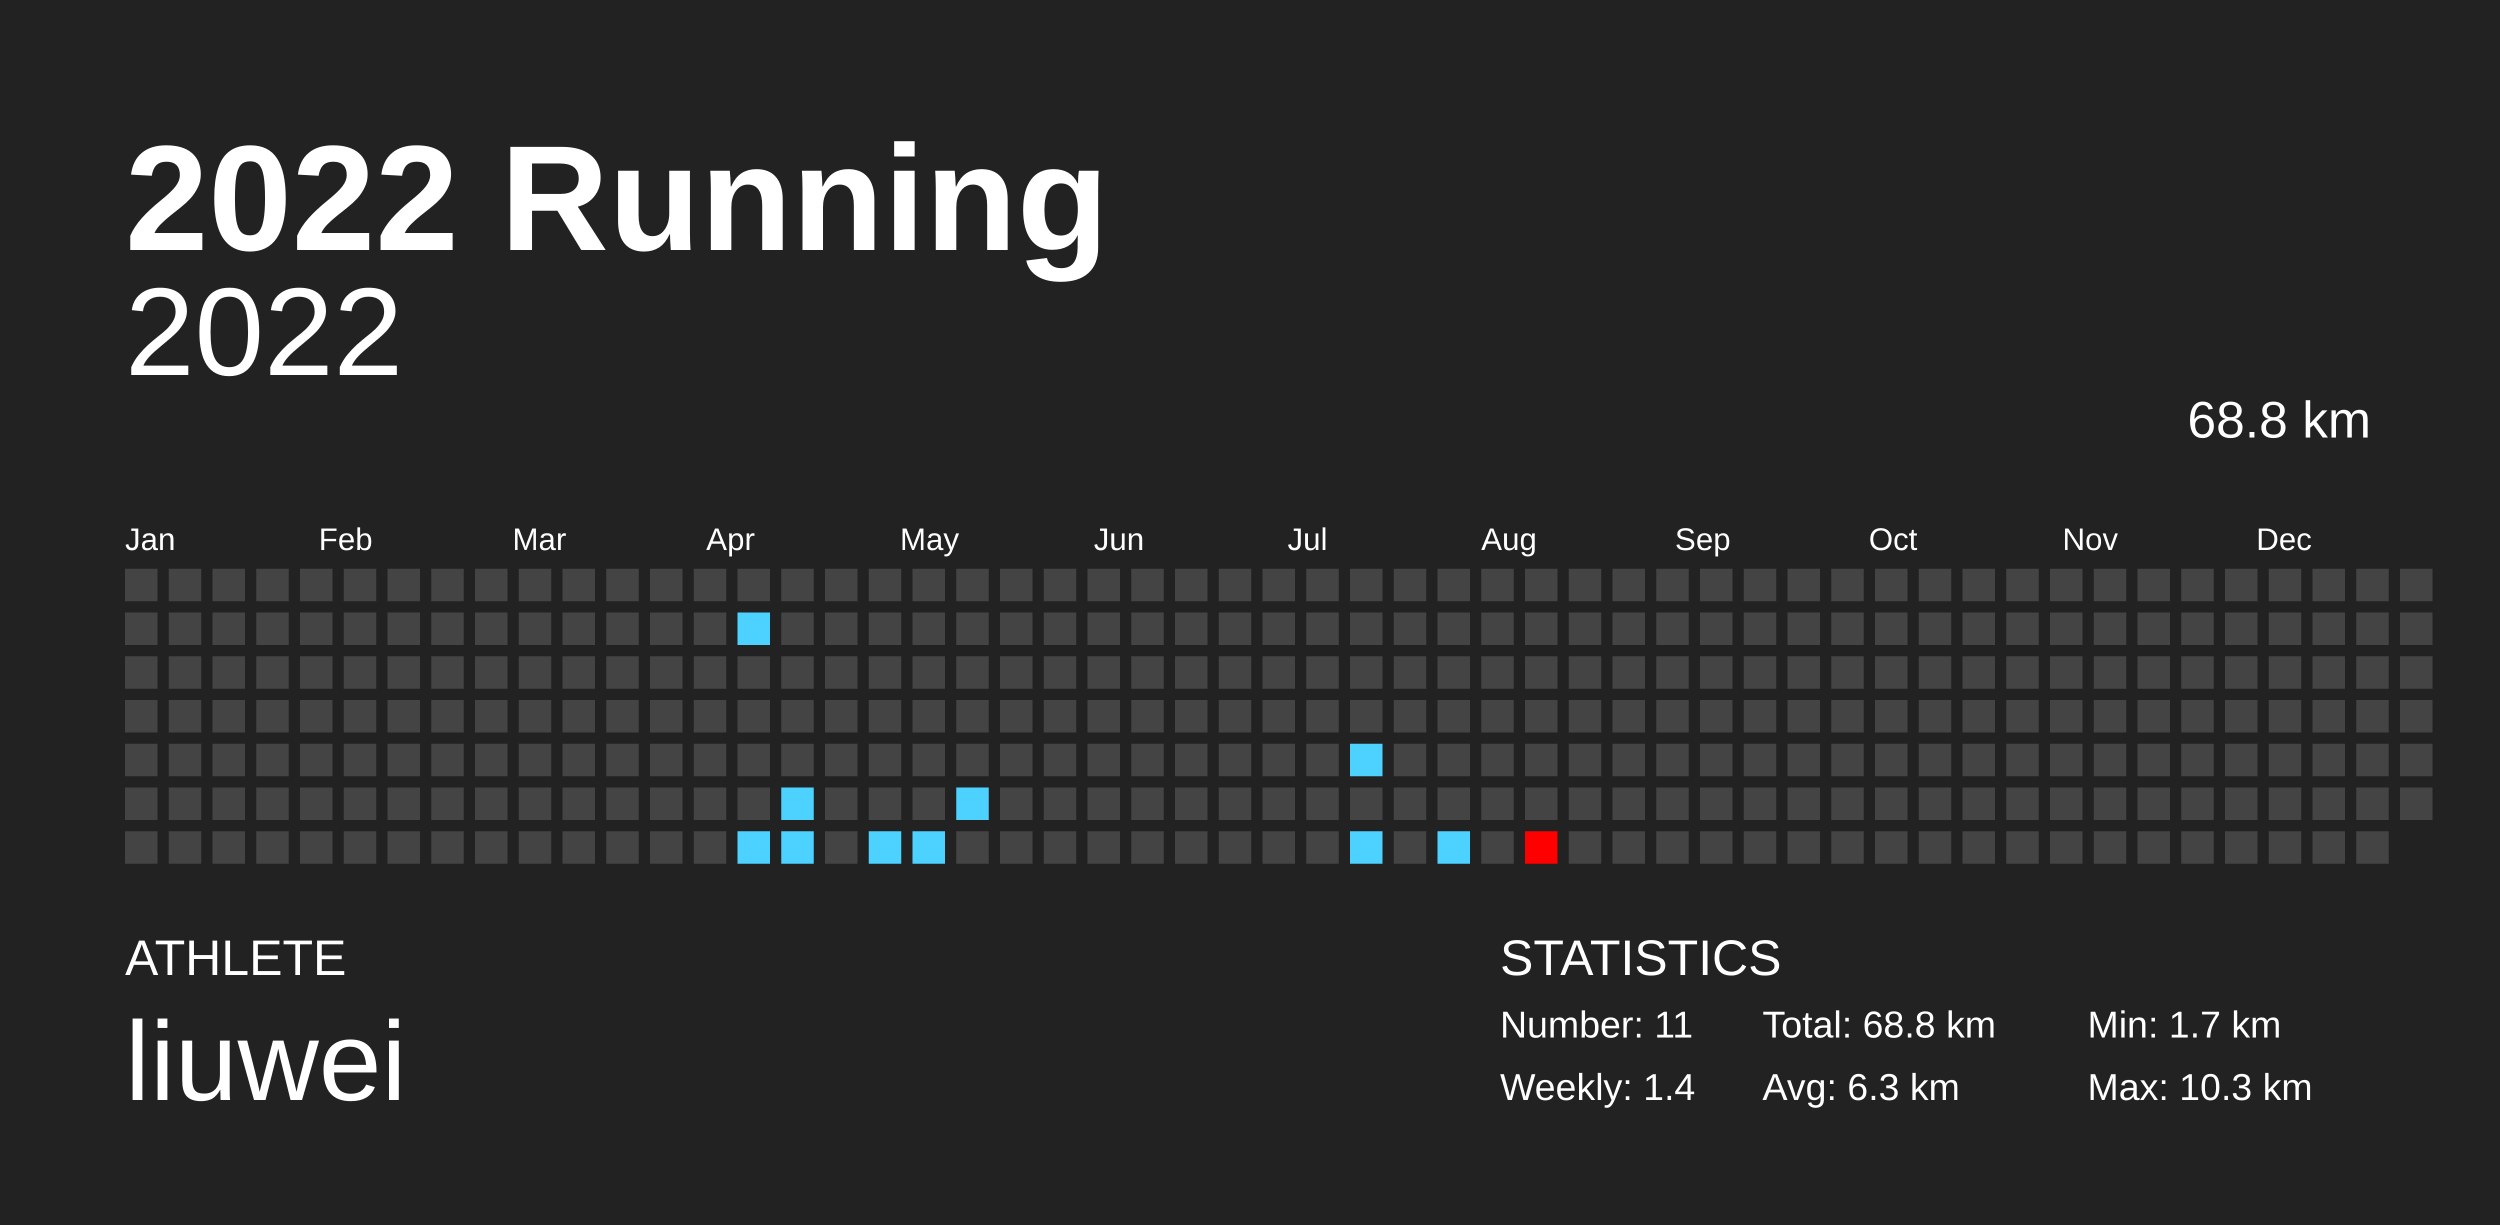
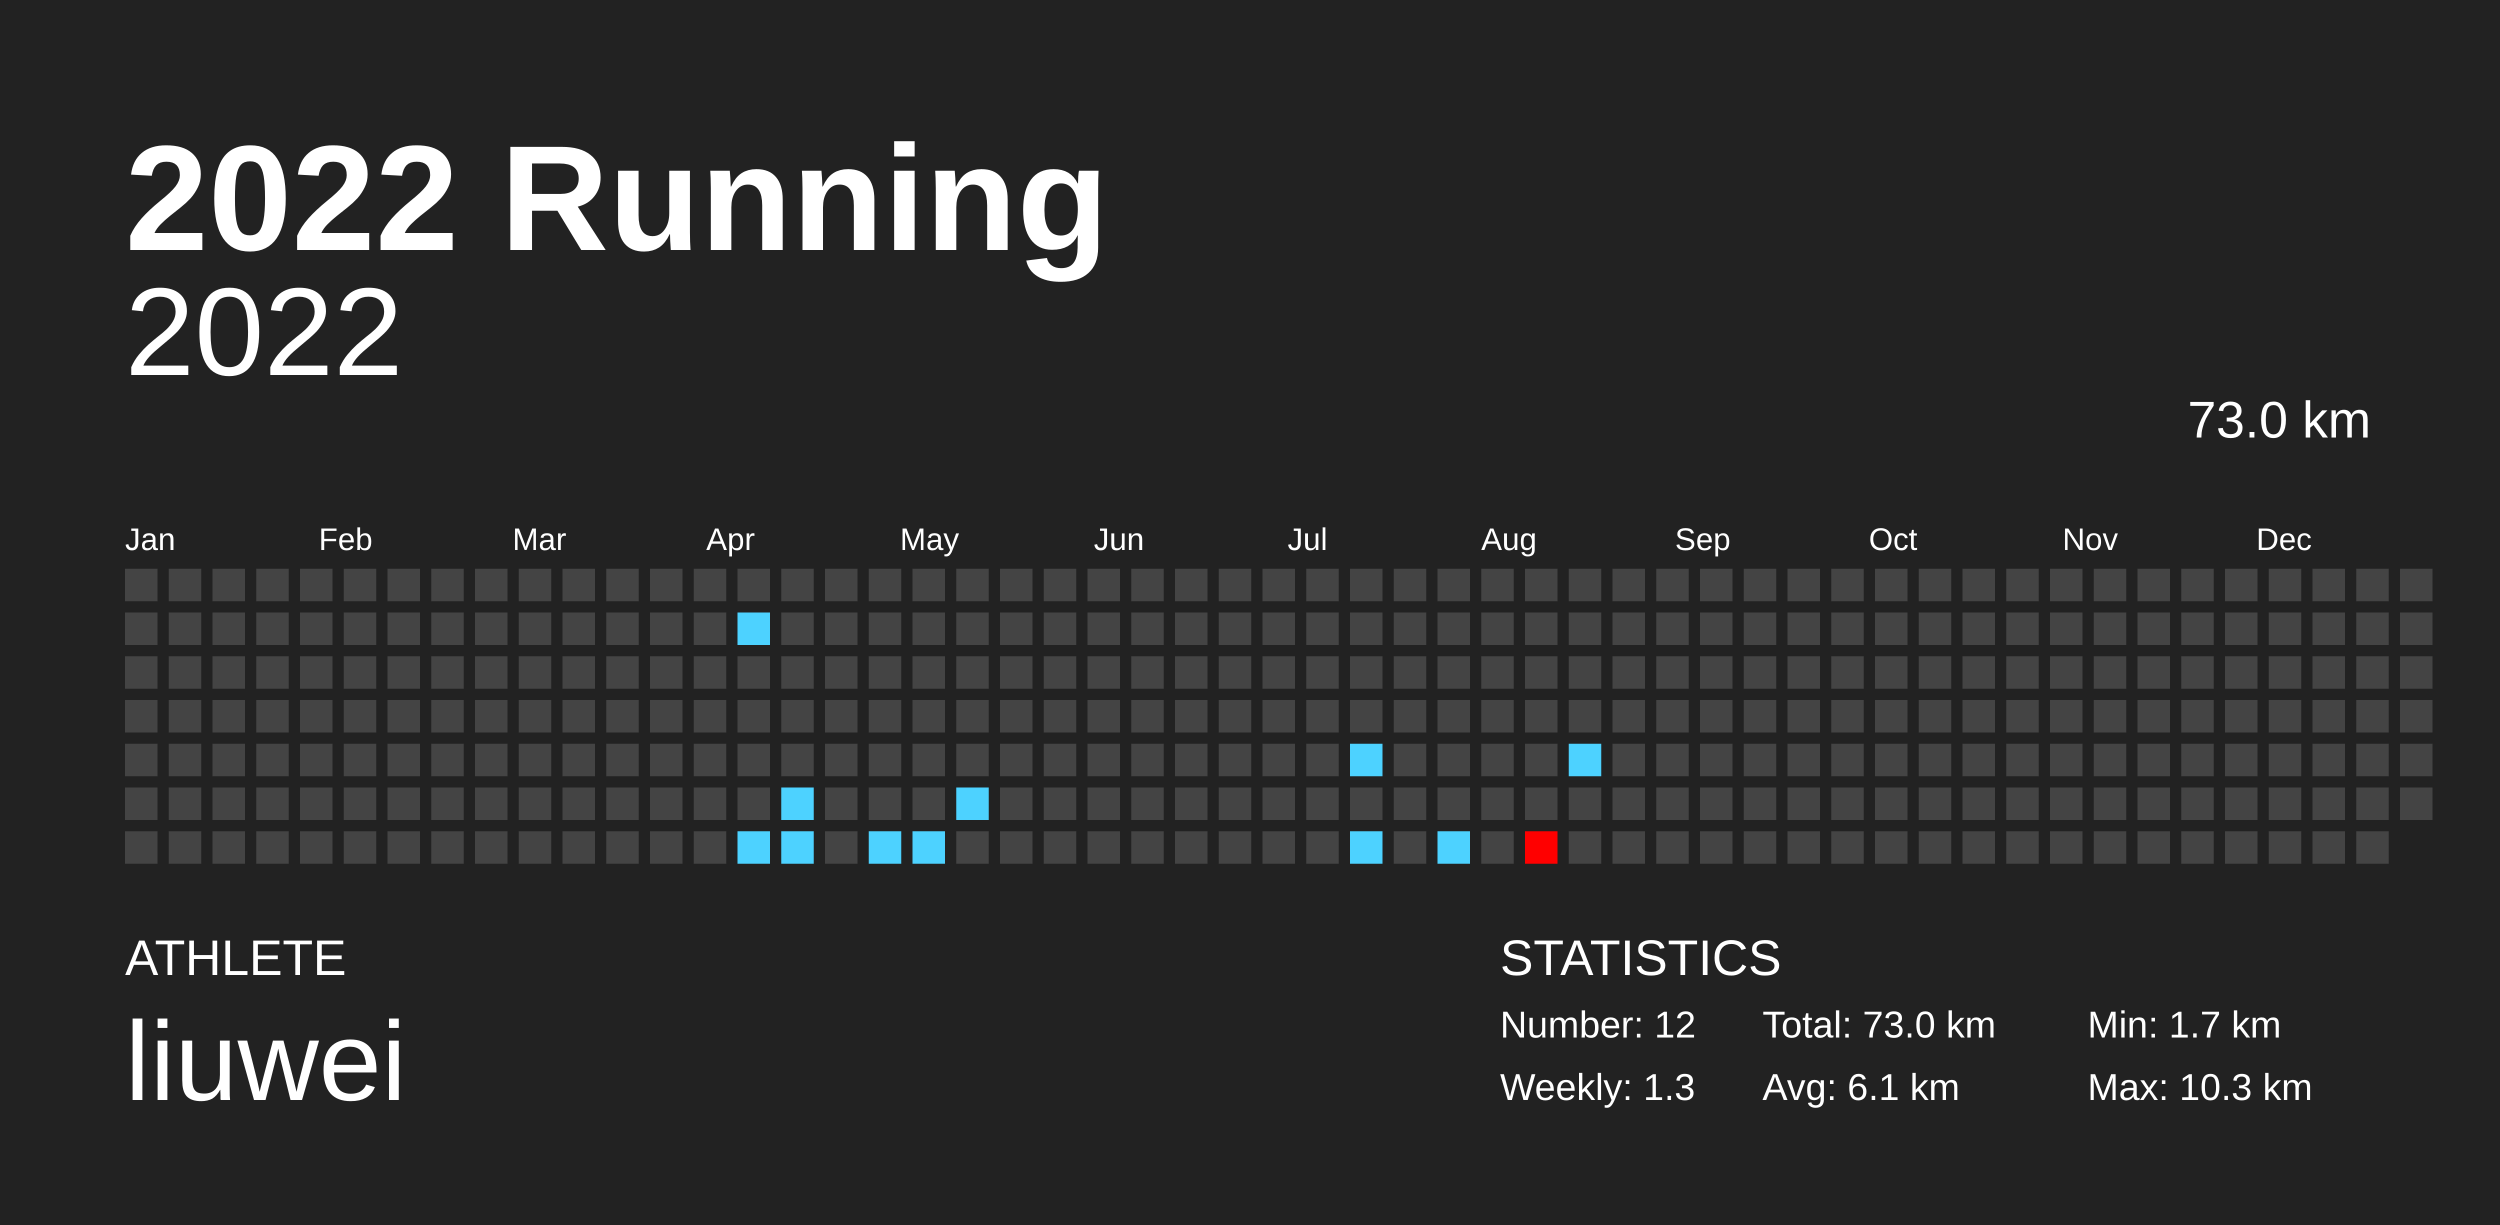
<svg xmlns="http://www.w3.org/2000/svg" baseProfile="full" height="98mm" version="1.1" viewBox="0,0,200,98" width="200mm">
  <defs />
  <rect fill="#222222" height="98" width="200" x="0" y="0" />
  <text fill="#FFFFFF" style="font-size:12px; font-family:Arial; font-weight:bold;" x="10" y="20">2022 Running</text>
  <text fill="#FFFFFF" style="font-size:4px; font-family:Arial" x="10" y="78">ATHLETE</text>
  <text fill="#FFFFFF" style="font-size:9px; font-family:Arial" x="10" y="88">liuwei</text>
  <text fill="#FFFFFF" style="font-size:4px; font-family:Arial" x="120" y="78">STATISTICS</text>
-   <text fill="#FFFFFF" style="font-size:3px; font-family:Arial" x="120" y="83">Number: 11</text>
-   <text fill="#FFFFFF" style="font-size:3px; font-family:Arial" x="120" y="88">Weekly: 1.4</text>
-   <text fill="#FFFFFF" style="font-size:3px; font-family:Arial" x="141" y="83">Total: 68.8 km</text>
-   <text fill="#FFFFFF" style="font-size:3px; font-family:Arial" x="141" y="88">Avg: 6.3 km</text>
+   <text fill="#FFFFFF" style="font-size:3px; font-family:Arial" x="120" y="83">Number: 12</text>
+   <text fill="#FFFFFF" style="font-size:3px; font-family:Arial" x="120" y="88">Weekly: 1.3</text>
+   <text fill="#FFFFFF" style="font-size:3px; font-family:Arial" x="141" y="83">Total: 73.0 km</text>
+   <text fill="#FFFFFF" style="font-size:3px; font-family:Arial" x="141" y="88">Avg: 6.1 km</text>
  <text fill="#FFFFFF" style="font-size:3px; font-family:Arial" x="167" y="83">Min: 1.7 km</text>
  <text fill="#FFFFFF" style="font-size:3px; font-family:Arial" x="167" y="88">Max: 10.3 km</text>
  <text alignment-baseline="hanging" fill="#FFFFFF" style="font-size:10.0px; font-family:Arial;" x="10" y="30">2022</text>
-   <text alignment-baseline="hanging" fill="#FFFFFF" style="font-size:4.125px; font-family:Arial;" x="175" y="35">68.8 km</text>
+   <text alignment-baseline="hanging" fill="#FFFFFF" style="font-size:4.125px; font-family:Arial;" x="175" y="35">73.0 km</text>
  <text fill="#FFFFFF" style="font-size:2.5px; font-family:Arial" x="10.0" y="44">Jan</text>
  <text fill="#FFFFFF" style="font-size:2.5px; font-family:Arial" x="25.5" y="44">Feb</text>
  <text fill="#FFFFFF" style="font-size:2.5px; font-family:Arial" x="41.0" y="44">Mar</text>
  <text fill="#FFFFFF" style="font-size:2.5px; font-family:Arial" x="56.5" y="44">Apr</text>
  <text fill="#FFFFFF" style="font-size:2.5px; font-family:Arial" x="72.0" y="44">May</text>
  <text fill="#FFFFFF" style="font-size:2.5px; font-family:Arial" x="87.5" y="44">Jun</text>
  <text fill="#FFFFFF" style="font-size:2.5px; font-family:Arial" x="103.0" y="44">Jul</text>
  <text fill="#FFFFFF" style="font-size:2.5px; font-family:Arial" x="118.5" y="44">Aug</text>
  <text fill="#FFFFFF" style="font-size:2.5px; font-family:Arial" x="134.0" y="44">Sep</text>
  <text fill="#FFFFFF" style="font-size:2.5px; font-family:Arial" x="149.5" y="44">Oct</text>
  <text fill="#FFFFFF" style="font-size:2.5px; font-family:Arial" x="165.0" y="44">Nov</text>
  <text fill="#FFFFFF" style="font-size:2.5px; font-family:Arial" x="180.5" y="44">Dec</text>
  <rect fill="#444444" height="2.6" width="2.6" x="10.0" y="45.5" />
  <rect fill="#444444" height="2.6" width="2.6" x="10.0" y="49.0" />
  <rect fill="#444444" height="2.6" width="2.6" x="10.0" y="52.5" />
  <rect fill="#444444" height="2.6" width="2.6" x="10.0" y="56.0" />
  <rect fill="#444444" height="2.6" width="2.6" x="10.0" y="59.5" />
  <rect fill="#444444" height="2.6" width="2.6" x="10.0" y="63.0" />
  <rect fill="#444444" height="2.6" width="2.6" x="10.0" y="66.5" />
  <rect fill="#444444" height="2.6" width="2.6" x="13.5" y="45.5" />
  <rect fill="#444444" height="2.6" width="2.6" x="13.5" y="49.0" />
  <rect fill="#444444" height="2.6" width="2.6" x="13.5" y="52.5" />
  <rect fill="#444444" height="2.6" width="2.6" x="13.5" y="56.0" />
  <rect fill="#444444" height="2.6" width="2.6" x="13.5" y="59.5" />
  <rect fill="#444444" height="2.6" width="2.6" x="13.5" y="63.0" />
  <rect fill="#444444" height="2.6" width="2.6" x="13.5" y="66.5" />
  <rect fill="#444444" height="2.6" width="2.6" x="17.0" y="45.5" />
  <rect fill="#444444" height="2.6" width="2.6" x="17.0" y="49.0" />
  <rect fill="#444444" height="2.6" width="2.6" x="17.0" y="52.5" />
  <rect fill="#444444" height="2.6" width="2.6" x="17.0" y="56.0" />
  <rect fill="#444444" height="2.6" width="2.6" x="17.0" y="59.5" />
  <rect fill="#444444" height="2.6" width="2.6" x="17.0" y="63.0" />
  <rect fill="#444444" height="2.6" width="2.6" x="17.0" y="66.5" />
  <rect fill="#444444" height="2.6" width="2.6" x="20.5" y="45.5" />
  <rect fill="#444444" height="2.6" width="2.6" x="20.5" y="49.0" />
  <rect fill="#444444" height="2.6" width="2.6" x="20.5" y="52.5" />
  <rect fill="#444444" height="2.6" width="2.6" x="20.5" y="56.0" />
  <rect fill="#444444" height="2.6" width="2.6" x="20.5" y="59.5" />
  <rect fill="#444444" height="2.6" width="2.6" x="20.5" y="63.0" />
  <rect fill="#444444" height="2.6" width="2.6" x="20.5" y="66.5" />
  <rect fill="#444444" height="2.6" width="2.6" x="24.0" y="45.5" />
  <rect fill="#444444" height="2.6" width="2.6" x="24.0" y="49.0" />
  <rect fill="#444444" height="2.6" width="2.6" x="24.0" y="52.5" />
  <rect fill="#444444" height="2.6" width="2.6" x="24.0" y="56.0" />
  <rect fill="#444444" height="2.6" width="2.6" x="24.0" y="59.5" />
  <rect fill="#444444" height="2.6" width="2.6" x="24.0" y="63.0" />
  <rect fill="#444444" height="2.6" width="2.6" x="24.0" y="66.5" />
  <rect fill="#444444" height="2.6" width="2.6" x="27.5" y="45.5" />
  <rect fill="#444444" height="2.6" width="2.6" x="27.5" y="49.0" />
  <rect fill="#444444" height="2.6" width="2.6" x="27.5" y="52.5" />
  <rect fill="#444444" height="2.6" width="2.6" x="27.5" y="56.0" />
  <rect fill="#444444" height="2.6" width="2.6" x="27.5" y="59.5" />
  <rect fill="#444444" height="2.6" width="2.6" x="27.5" y="63.0" />
  <rect fill="#444444" height="2.6" width="2.6" x="27.5" y="66.5" />
  <rect fill="#444444" height="2.6" width="2.6" x="31.0" y="45.5" />
  <rect fill="#444444" height="2.6" width="2.6" x="31.0" y="49.0" />
  <rect fill="#444444" height="2.6" width="2.6" x="31.0" y="52.5" />
  <rect fill="#444444" height="2.6" width="2.6" x="31.0" y="56.0" />
  <rect fill="#444444" height="2.6" width="2.6" x="31.0" y="59.5" />
  <rect fill="#444444" height="2.6" width="2.6" x="31.0" y="63.0" />
  <rect fill="#444444" height="2.6" width="2.6" x="31.0" y="66.5" />
  <rect fill="#444444" height="2.6" width="2.6" x="34.5" y="45.5" />
  <rect fill="#444444" height="2.6" width="2.6" x="34.5" y="49.0" />
  <rect fill="#444444" height="2.6" width="2.6" x="34.5" y="52.5" />
  <rect fill="#444444" height="2.6" width="2.6" x="34.5" y="56.0" />
  <rect fill="#444444" height="2.6" width="2.6" x="34.5" y="59.5" />
  <rect fill="#444444" height="2.6" width="2.6" x="34.5" y="63.0" />
  <rect fill="#444444" height="2.6" width="2.6" x="34.5" y="66.5" />
  <rect fill="#444444" height="2.6" width="2.6" x="38.0" y="45.5" />
  <rect fill="#444444" height="2.6" width="2.6" x="38.0" y="49.0" />
  <rect fill="#444444" height="2.6" width="2.6" x="38.0" y="52.5" />
  <rect fill="#444444" height="2.6" width="2.6" x="38.0" y="56.0" />
  <rect fill="#444444" height="2.6" width="2.6" x="38.0" y="59.5" />
  <rect fill="#444444" height="2.6" width="2.6" x="38.0" y="63.0" />
  <rect fill="#444444" height="2.6" width="2.6" x="38.0" y="66.5" />
  <rect fill="#444444" height="2.6" width="2.6" x="41.5" y="45.5" />
  <rect fill="#444444" height="2.6" width="2.6" x="41.5" y="49.0" />
  <rect fill="#444444" height="2.6" width="2.6" x="41.5" y="52.5" />
  <rect fill="#444444" height="2.6" width="2.6" x="41.5" y="56.0" />
  <rect fill="#444444" height="2.6" width="2.6" x="41.5" y="59.5" />
  <rect fill="#444444" height="2.6" width="2.6" x="41.5" y="63.0" />
  <rect fill="#444444" height="2.6" width="2.6" x="41.5" y="66.5" />
  <rect fill="#444444" height="2.6" width="2.6" x="45.0" y="45.5" />
  <rect fill="#444444" height="2.6" width="2.6" x="45.0" y="49.0" />
  <rect fill="#444444" height="2.6" width="2.6" x="45.0" y="52.5" />
  <rect fill="#444444" height="2.6" width="2.6" x="45.0" y="56.0" />
  <rect fill="#444444" height="2.6" width="2.6" x="45.0" y="59.5" />
  <rect fill="#444444" height="2.6" width="2.6" x="45.0" y="63.0" />
  <rect fill="#444444" height="2.6" width="2.6" x="45.0" y="66.5" />
  <rect fill="#444444" height="2.6" width="2.6" x="48.5" y="45.5" />
  <rect fill="#444444" height="2.6" width="2.6" x="48.5" y="49.0" />
  <rect fill="#444444" height="2.6" width="2.6" x="48.5" y="52.5" />
  <rect fill="#444444" height="2.6" width="2.6" x="48.5" y="56.0" />
  <rect fill="#444444" height="2.6" width="2.6" x="48.5" y="59.5" />
  <rect fill="#444444" height="2.6" width="2.6" x="48.5" y="63.0" />
  <rect fill="#444444" height="2.6" width="2.6" x="48.5" y="66.5" />
  <rect fill="#444444" height="2.6" width="2.6" x="52.0" y="45.5" />
  <rect fill="#444444" height="2.6" width="2.6" x="52.0" y="49.0" />
  <rect fill="#444444" height="2.6" width="2.6" x="52.0" y="52.5" />
  <rect fill="#444444" height="2.6" width="2.6" x="52.0" y="56.0" />
  <rect fill="#444444" height="2.6" width="2.6" x="52.0" y="59.5" />
  <rect fill="#444444" height="2.6" width="2.6" x="52.0" y="63.0" />
  <rect fill="#444444" height="2.6" width="2.6" x="52.0" y="66.5" />
  <rect fill="#444444" height="2.6" width="2.6" x="55.5" y="45.5" />
  <rect fill="#444444" height="2.6" width="2.6" x="55.5" y="49.0" />
  <rect fill="#444444" height="2.6" width="2.6" x="55.5" y="52.5" />
  <rect fill="#444444" height="2.6" width="2.6" x="55.5" y="56.0" />
  <rect fill="#444444" height="2.6" width="2.6" x="55.5" y="59.5" />
  <rect fill="#444444" height="2.6" width="2.6" x="55.5" y="63.0" />
  <rect fill="#444444" height="2.6" width="2.6" x="55.5" y="66.5" />
  <rect fill="#444444" height="2.6" width="2.6" x="59.0" y="45.5" />
  <rect fill="#4dd2ff" height="2.6" width="2.6" x="59.0" y="49.0" />
  <rect fill="#444444" height="2.6" width="2.6" x="59.0" y="52.5" />
  <rect fill="#444444" height="2.6" width="2.6" x="59.0" y="56.0" />
  <rect fill="#444444" height="2.6" width="2.6" x="59.0" y="59.5" />
  <rect fill="#444444" height="2.6" width="2.6" x="59.0" y="63.0" />
  <rect fill="#4dd2ff" height="2.6" width="2.6" x="59.0" y="66.5" />
  <rect fill="#444444" height="2.6" width="2.6" x="62.5" y="45.5" />
  <rect fill="#444444" height="2.6" width="2.6" x="62.5" y="49.0" />
  <rect fill="#444444" height="2.6" width="2.6" x="62.5" y="52.5" />
  <rect fill="#444444" height="2.6" width="2.6" x="62.5" y="56.0" />
  <rect fill="#444444" height="2.6" width="2.6" x="62.5" y="59.5" />
  <rect fill="#4dd2ff" height="2.6" width="2.6" x="62.5" y="63.0" />
  <rect fill="#4dd2ff" height="2.6" width="2.6" x="62.5" y="66.5" />
  <rect fill="#444444" height="2.6" width="2.6" x="66.0" y="45.5" />
  <rect fill="#444444" height="2.6" width="2.6" x="66.0" y="49.0" />
  <rect fill="#444444" height="2.6" width="2.6" x="66.0" y="52.5" />
  <rect fill="#444444" height="2.6" width="2.6" x="66.0" y="56.0" />
  <rect fill="#444444" height="2.6" width="2.6" x="66.0" y="59.5" />
  <rect fill="#444444" height="2.6" width="2.6" x="66.0" y="63.0" />
  <rect fill="#444444" height="2.6" width="2.6" x="66.0" y="66.5" />
  <rect fill="#444444" height="2.6" width="2.6" x="69.5" y="45.5" />
  <rect fill="#444444" height="2.6" width="2.6" x="69.5" y="49.0" />
  <rect fill="#444444" height="2.6" width="2.6" x="69.5" y="52.5" />
  <rect fill="#444444" height="2.6" width="2.6" x="69.5" y="56.0" />
  <rect fill="#444444" height="2.6" width="2.6" x="69.5" y="59.5" />
  <rect fill="#444444" height="2.6" width="2.6" x="69.5" y="63.0" />
  <rect fill="#4dd2ff" height="2.6" width="2.6" x="69.5" y="66.5" />
  <rect fill="#444444" height="2.6" width="2.6" x="73.0" y="45.5" />
  <rect fill="#444444" height="2.6" width="2.6" x="73.0" y="49.0" />
  <rect fill="#444444" height="2.6" width="2.6" x="73.0" y="52.5" />
  <rect fill="#444444" height="2.6" width="2.6" x="73.0" y="56.0" />
  <rect fill="#444444" height="2.6" width="2.6" x="73.0" y="59.5" />
  <rect fill="#444444" height="2.6" width="2.6" x="73.0" y="63.0" />
  <rect fill="#4dd2ff" height="2.6" width="2.6" x="73.0" y="66.5" />
  <rect fill="#444444" height="2.6" width="2.6" x="76.5" y="45.5" />
  <rect fill="#444444" height="2.6" width="2.6" x="76.5" y="49.0" />
  <rect fill="#444444" height="2.6" width="2.6" x="76.5" y="52.5" />
  <rect fill="#444444" height="2.6" width="2.6" x="76.5" y="56.0" />
  <rect fill="#444444" height="2.6" width="2.6" x="76.5" y="59.5" />
  <rect fill="#4dd2ff" height="2.6" width="2.6" x="76.5" y="63.0" />
  <rect fill="#444444" height="2.6" width="2.6" x="76.5" y="66.5" />
  <rect fill="#444444" height="2.6" width="2.6" x="80.0" y="45.5" />
  <rect fill="#444444" height="2.6" width="2.6" x="80.0" y="49.0" />
  <rect fill="#444444" height="2.6" width="2.6" x="80.0" y="52.5" />
  <rect fill="#444444" height="2.6" width="2.6" x="80.0" y="56.0" />
  <rect fill="#444444" height="2.6" width="2.6" x="80.0" y="59.5" />
  <rect fill="#444444" height="2.6" width="2.6" x="80.0" y="63.0" />
  <rect fill="#444444" height="2.6" width="2.6" x="80.0" y="66.5" />
  <rect fill="#444444" height="2.6" width="2.6" x="83.5" y="45.5" />
  <rect fill="#444444" height="2.6" width="2.6" x="83.5" y="49.0" />
  <rect fill="#444444" height="2.6" width="2.6" x="83.5" y="52.5" />
  <rect fill="#444444" height="2.6" width="2.6" x="83.5" y="56.0" />
  <rect fill="#444444" height="2.6" width="2.6" x="83.5" y="59.5" />
  <rect fill="#444444" height="2.6" width="2.6" x="83.5" y="63.0" />
  <rect fill="#444444" height="2.6" width="2.6" x="83.5" y="66.5" />
  <rect fill="#444444" height="2.6" width="2.6" x="87.0" y="45.5" />
  <rect fill="#444444" height="2.6" width="2.6" x="87.0" y="49.0" />
  <rect fill="#444444" height="2.6" width="2.6" x="87.0" y="52.5" />
  <rect fill="#444444" height="2.6" width="2.6" x="87.0" y="56.0" />
  <rect fill="#444444" height="2.6" width="2.6" x="87.0" y="59.5" />
  <rect fill="#444444" height="2.6" width="2.6" x="87.0" y="63.0" />
  <rect fill="#444444" height="2.6" width="2.6" x="87.0" y="66.5" />
  <rect fill="#444444" height="2.6" width="2.6" x="90.5" y="45.5" />
  <rect fill="#444444" height="2.6" width="2.6" x="90.5" y="49.0" />
  <rect fill="#444444" height="2.6" width="2.6" x="90.5" y="52.5" />
  <rect fill="#444444" height="2.6" width="2.6" x="90.5" y="56.0" />
  <rect fill="#444444" height="2.6" width="2.6" x="90.5" y="59.5" />
  <rect fill="#444444" height="2.6" width="2.6" x="90.5" y="63.0" />
  <rect fill="#444444" height="2.6" width="2.6" x="90.5" y="66.5" />
  <rect fill="#444444" height="2.6" width="2.6" x="94.0" y="45.5" />
  <rect fill="#444444" height="2.6" width="2.6" x="94.0" y="49.0" />
  <rect fill="#444444" height="2.6" width="2.6" x="94.0" y="52.5" />
  <rect fill="#444444" height="2.6" width="2.6" x="94.0" y="56.0" />
  <rect fill="#444444" height="2.6" width="2.6" x="94.0" y="59.5" />
  <rect fill="#444444" height="2.6" width="2.6" x="94.0" y="63.0" />
  <rect fill="#444444" height="2.6" width="2.6" x="94.0" y="66.5" />
  <rect fill="#444444" height="2.6" width="2.6" x="97.5" y="45.5" />
  <rect fill="#444444" height="2.6" width="2.6" x="97.5" y="49.0" />
  <rect fill="#444444" height="2.6" width="2.6" x="97.5" y="52.5" />
  <rect fill="#444444" height="2.6" width="2.6" x="97.5" y="56.0" />
  <rect fill="#444444" height="2.6" width="2.6" x="97.5" y="59.5" />
  <rect fill="#444444" height="2.6" width="2.6" x="97.5" y="63.0" />
  <rect fill="#444444" height="2.6" width="2.6" x="97.5" y="66.5" />
  <rect fill="#444444" height="2.6" width="2.6" x="101.0" y="45.5" />
  <rect fill="#444444" height="2.6" width="2.6" x="101.0" y="49.0" />
  <rect fill="#444444" height="2.6" width="2.6" x="101.0" y="52.5" />
  <rect fill="#444444" height="2.6" width="2.6" x="101.0" y="56.0" />
  <rect fill="#444444" height="2.6" width="2.6" x="101.0" y="59.5" />
  <rect fill="#444444" height="2.6" width="2.6" x="101.0" y="63.0" />
  <rect fill="#444444" height="2.6" width="2.6" x="101.0" y="66.5" />
  <rect fill="#444444" height="2.6" width="2.6" x="104.5" y="45.5" />
  <rect fill="#444444" height="2.6" width="2.6" x="104.5" y="49.0" />
  <rect fill="#444444" height="2.6" width="2.6" x="104.5" y="52.5" />
  <rect fill="#444444" height="2.6" width="2.6" x="104.5" y="56.0" />
  <rect fill="#444444" height="2.6" width="2.6" x="104.5" y="59.5" />
  <rect fill="#444444" height="2.6" width="2.6" x="104.5" y="63.0" />
  <rect fill="#444444" height="2.6" width="2.6" x="104.5" y="66.5" />
  <rect fill="#444444" height="2.6" width="2.6" x="108.0" y="45.5" />
  <rect fill="#444444" height="2.6" width="2.6" x="108.0" y="49.0" />
  <rect fill="#444444" height="2.6" width="2.6" x="108.0" y="52.5" />
  <rect fill="#444444" height="2.6" width="2.6" x="108.0" y="56.0" />
  <rect fill="#4dd2ff" height="2.6" width="2.6" x="108.0" y="59.5" />
  <rect fill="#444444" height="2.6" width="2.6" x="108.0" y="63.0" />
  <rect fill="#4dd2ff" height="2.6" width="2.6" x="108.0" y="66.5" />
  <rect fill="#444444" height="2.6" width="2.6" x="111.5" y="45.5" />
  <rect fill="#444444" height="2.6" width="2.6" x="111.5" y="49.0" />
  <rect fill="#444444" height="2.6" width="2.6" x="111.5" y="52.5" />
  <rect fill="#444444" height="2.6" width="2.6" x="111.5" y="56.0" />
  <rect fill="#444444" height="2.6" width="2.6" x="111.5" y="59.5" />
  <rect fill="#444444" height="2.6" width="2.6" x="111.5" y="63.0" />
  <rect fill="#444444" height="2.6" width="2.6" x="111.5" y="66.5" />
  <rect fill="#444444" height="2.6" width="2.6" x="115.0" y="45.5" />
  <rect fill="#444444" height="2.6" width="2.6" x="115.0" y="49.0" />
  <rect fill="#444444" height="2.6" width="2.6" x="115.0" y="52.5" />
  <rect fill="#444444" height="2.6" width="2.6" x="115.0" y="56.0" />
  <rect fill="#444444" height="2.6" width="2.6" x="115.0" y="59.5" />
  <rect fill="#444444" height="2.6" width="2.6" x="115.0" y="63.0" />
  <rect fill="#4dd2ff" height="2.6" width="2.6" x="115.0" y="66.5" />
  <rect fill="#444444" height="2.6" width="2.6" x="118.5" y="45.5" />
  <rect fill="#444444" height="2.6" width="2.6" x="118.5" y="49.0" />
  <rect fill="#444444" height="2.6" width="2.6" x="118.5" y="52.5" />
  <rect fill="#444444" height="2.6" width="2.6" x="118.5" y="56.0" />
  <rect fill="#444444" height="2.6" width="2.6" x="118.5" y="59.5" />
  <rect fill="#444444" height="2.6" width="2.6" x="118.5" y="63.0" />
  <rect fill="#444444" height="2.6" width="2.6" x="118.5" y="66.5" />
  <rect fill="#444444" height="2.6" width="2.6" x="122.0" y="45.5" />
  <rect fill="#444444" height="2.6" width="2.6" x="122.0" y="49.0" />
  <rect fill="#444444" height="2.6" width="2.6" x="122.0" y="52.5" />
  <rect fill="#444444" height="2.6" width="2.6" x="122.0" y="56.0" />
  <rect fill="#444444" height="2.6" width="2.6" x="122.0" y="59.5" />
  <rect fill="#444444" height="2.6" width="2.6" x="122.0" y="63.0" />
  <rect fill="#ff0000" height="2.6" width="2.6" x="122.0" y="66.5" />
  <rect fill="#444444" height="2.6" width="2.6" x="125.5" y="45.5" />
  <rect fill="#444444" height="2.6" width="2.6" x="125.5" y="49.0" />
  <rect fill="#444444" height="2.6" width="2.6" x="125.5" y="52.5" />
  <rect fill="#444444" height="2.6" width="2.6" x="125.5" y="56.0" />
-   <rect fill="#444444" height="2.6" width="2.6" x="125.5" y="59.5" />
+   <rect fill="#4dd2ff" height="2.6" width="2.6" x="125.5" y="59.5" />
  <rect fill="#444444" height="2.6" width="2.6" x="125.5" y="63.0" />
  <rect fill="#444444" height="2.6" width="2.6" x="125.5" y="66.5" />
  <rect fill="#444444" height="2.6" width="2.6" x="129.0" y="45.5" />
  <rect fill="#444444" height="2.6" width="2.6" x="129.0" y="49.0" />
  <rect fill="#444444" height="2.6" width="2.6" x="129.0" y="52.5" />
  <rect fill="#444444" height="2.6" width="2.6" x="129.0" y="56.0" />
  <rect fill="#444444" height="2.6" width="2.6" x="129.0" y="59.5" />
  <rect fill="#444444" height="2.6" width="2.6" x="129.0" y="63.0" />
  <rect fill="#444444" height="2.6" width="2.6" x="129.0" y="66.5" />
  <rect fill="#444444" height="2.6" width="2.6" x="132.5" y="45.5" />
  <rect fill="#444444" height="2.6" width="2.6" x="132.5" y="49.0" />
  <rect fill="#444444" height="2.6" width="2.6" x="132.5" y="52.5" />
  <rect fill="#444444" height="2.6" width="2.6" x="132.5" y="56.0" />
  <rect fill="#444444" height="2.6" width="2.6" x="132.5" y="59.5" />
  <rect fill="#444444" height="2.6" width="2.6" x="132.5" y="63.0" />
  <rect fill="#444444" height="2.6" width="2.6" x="132.5" y="66.5" />
  <rect fill="#444444" height="2.6" width="2.6" x="136.0" y="45.5" />
  <rect fill="#444444" height="2.6" width="2.6" x="136.0" y="49.0" />
  <rect fill="#444444" height="2.6" width="2.6" x="136.0" y="52.5" />
  <rect fill="#444444" height="2.6" width="2.6" x="136.0" y="56.0" />
  <rect fill="#444444" height="2.6" width="2.6" x="136.0" y="59.5" />
  <rect fill="#444444" height="2.6" width="2.6" x="136.0" y="63.0" />
  <rect fill="#444444" height="2.6" width="2.6" x="136.0" y="66.5" />
  <rect fill="#444444" height="2.6" width="2.6" x="139.5" y="45.5" />
  <rect fill="#444444" height="2.6" width="2.6" x="139.5" y="49.0" />
  <rect fill="#444444" height="2.6" width="2.6" x="139.5" y="52.5" />
  <rect fill="#444444" height="2.6" width="2.6" x="139.5" y="56.0" />
  <rect fill="#444444" height="2.6" width="2.6" x="139.5" y="59.5" />
  <rect fill="#444444" height="2.6" width="2.6" x="139.5" y="63.0" />
  <rect fill="#444444" height="2.6" width="2.6" x="139.5" y="66.5" />
  <rect fill="#444444" height="2.6" width="2.6" x="143.0" y="45.5" />
  <rect fill="#444444" height="2.6" width="2.6" x="143.0" y="49.0" />
  <rect fill="#444444" height="2.6" width="2.6" x="143.0" y="52.5" />
  <rect fill="#444444" height="2.6" width="2.6" x="143.0" y="56.0" />
  <rect fill="#444444" height="2.6" width="2.6" x="143.0" y="59.5" />
  <rect fill="#444444" height="2.6" width="2.6" x="143.0" y="63.0" />
  <rect fill="#444444" height="2.6" width="2.6" x="143.0" y="66.5" />
  <rect fill="#444444" height="2.6" width="2.6" x="146.5" y="45.5" />
  <rect fill="#444444" height="2.6" width="2.6" x="146.5" y="49.0" />
  <rect fill="#444444" height="2.6" width="2.6" x="146.5" y="52.5" />
  <rect fill="#444444" height="2.6" width="2.6" x="146.5" y="56.0" />
  <rect fill="#444444" height="2.6" width="2.6" x="146.5" y="59.5" />
  <rect fill="#444444" height="2.6" width="2.6" x="146.5" y="63.0" />
  <rect fill="#444444" height="2.6" width="2.6" x="146.5" y="66.5" />
  <rect fill="#444444" height="2.6" width="2.6" x="150.0" y="45.5" />
  <rect fill="#444444" height="2.6" width="2.6" x="150.0" y="49.0" />
  <rect fill="#444444" height="2.6" width="2.6" x="150.0" y="52.5" />
  <rect fill="#444444" height="2.6" width="2.6" x="150.0" y="56.0" />
  <rect fill="#444444" height="2.6" width="2.6" x="150.0" y="59.5" />
  <rect fill="#444444" height="2.6" width="2.6" x="150.0" y="63.0" />
  <rect fill="#444444" height="2.6" width="2.6" x="150.0" y="66.5" />
  <rect fill="#444444" height="2.6" width="2.6" x="153.5" y="45.5" />
  <rect fill="#444444" height="2.6" width="2.6" x="153.5" y="49.0" />
  <rect fill="#444444" height="2.6" width="2.6" x="153.5" y="52.5" />
  <rect fill="#444444" height="2.6" width="2.6" x="153.5" y="56.0" />
  <rect fill="#444444" height="2.6" width="2.6" x="153.5" y="59.5" />
  <rect fill="#444444" height="2.6" width="2.6" x="153.5" y="63.0" />
  <rect fill="#444444" height="2.6" width="2.6" x="153.5" y="66.5" />
  <rect fill="#444444" height="2.6" width="2.6" x="157.0" y="45.5" />
  <rect fill="#444444" height="2.6" width="2.6" x="157.0" y="49.0" />
  <rect fill="#444444" height="2.6" width="2.6" x="157.0" y="52.5" />
  <rect fill="#444444" height="2.6" width="2.6" x="157.0" y="56.0" />
  <rect fill="#444444" height="2.6" width="2.6" x="157.0" y="59.5" />
  <rect fill="#444444" height="2.6" width="2.6" x="157.0" y="63.0" />
  <rect fill="#444444" height="2.6" width="2.6" x="157.0" y="66.5" />
  <rect fill="#444444" height="2.6" width="2.6" x="160.5" y="45.5" />
  <rect fill="#444444" height="2.6" width="2.6" x="160.5" y="49.0" />
  <rect fill="#444444" height="2.6" width="2.6" x="160.5" y="52.5" />
  <rect fill="#444444" height="2.6" width="2.6" x="160.5" y="56.0" />
  <rect fill="#444444" height="2.6" width="2.6" x="160.5" y="59.5" />
  <rect fill="#444444" height="2.6" width="2.6" x="160.5" y="63.0" />
  <rect fill="#444444" height="2.6" width="2.6" x="160.5" y="66.5" />
  <rect fill="#444444" height="2.6" width="2.6" x="164.0" y="45.5" />
  <rect fill="#444444" height="2.6" width="2.6" x="164.0" y="49.0" />
  <rect fill="#444444" height="2.6" width="2.6" x="164.0" y="52.5" />
  <rect fill="#444444" height="2.6" width="2.6" x="164.0" y="56.0" />
  <rect fill="#444444" height="2.6" width="2.6" x="164.0" y="59.5" />
  <rect fill="#444444" height="2.6" width="2.6" x="164.0" y="63.0" />
  <rect fill="#444444" height="2.6" width="2.6" x="164.0" y="66.5" />
  <rect fill="#444444" height="2.6" width="2.6" x="167.5" y="45.5" />
  <rect fill="#444444" height="2.6" width="2.6" x="167.5" y="49.0" />
  <rect fill="#444444" height="2.6" width="2.6" x="167.5" y="52.5" />
  <rect fill="#444444" height="2.6" width="2.6" x="167.5" y="56.0" />
  <rect fill="#444444" height="2.6" width="2.6" x="167.5" y="59.5" />
  <rect fill="#444444" height="2.6" width="2.6" x="167.5" y="63.0" />
  <rect fill="#444444" height="2.6" width="2.6" x="167.5" y="66.5" />
  <rect fill="#444444" height="2.6" width="2.6" x="171.0" y="45.5" />
  <rect fill="#444444" height="2.6" width="2.6" x="171.0" y="49.0" />
  <rect fill="#444444" height="2.6" width="2.6" x="171.0" y="52.5" />
  <rect fill="#444444" height="2.6" width="2.6" x="171.0" y="56.0" />
  <rect fill="#444444" height="2.6" width="2.6" x="171.0" y="59.5" />
  <rect fill="#444444" height="2.6" width="2.6" x="171.0" y="63.0" />
  <rect fill="#444444" height="2.6" width="2.6" x="171.0" y="66.5" />
  <rect fill="#444444" height="2.6" width="2.6" x="174.5" y="45.5" />
  <rect fill="#444444" height="2.6" width="2.6" x="174.5" y="49.0" />
  <rect fill="#444444" height="2.6" width="2.6" x="174.5" y="52.5" />
  <rect fill="#444444" height="2.6" width="2.6" x="174.5" y="56.0" />
  <rect fill="#444444" height="2.6" width="2.6" x="174.5" y="59.5" />
  <rect fill="#444444" height="2.6" width="2.6" x="174.5" y="63.0" />
  <rect fill="#444444" height="2.6" width="2.6" x="174.5" y="66.5" />
  <rect fill="#444444" height="2.6" width="2.6" x="178.0" y="45.5" />
  <rect fill="#444444" height="2.6" width="2.6" x="178.0" y="49.0" />
  <rect fill="#444444" height="2.6" width="2.6" x="178.0" y="52.5" />
  <rect fill="#444444" height="2.6" width="2.6" x="178.0" y="56.0" />
  <rect fill="#444444" height="2.6" width="2.6" x="178.0" y="59.5" />
  <rect fill="#444444" height="2.6" width="2.6" x="178.0" y="63.0" />
  <rect fill="#444444" height="2.6" width="2.6" x="178.0" y="66.5" />
  <rect fill="#444444" height="2.6" width="2.6" x="181.5" y="45.5" />
  <rect fill="#444444" height="2.6" width="2.6" x="181.5" y="49.0" />
  <rect fill="#444444" height="2.6" width="2.6" x="181.5" y="52.5" />
  <rect fill="#444444" height="2.6" width="2.6" x="181.5" y="56.0" />
  <rect fill="#444444" height="2.6" width="2.6" x="181.5" y="59.5" />
  <rect fill="#444444" height="2.6" width="2.6" x="181.5" y="63.0" />
  <rect fill="#444444" height="2.6" width="2.6" x="181.5" y="66.5" />
  <rect fill="#444444" height="2.6" width="2.6" x="185.0" y="45.5" />
  <rect fill="#444444" height="2.6" width="2.6" x="185.0" y="49.0" />
  <rect fill="#444444" height="2.6" width="2.6" x="185.0" y="52.5" />
  <rect fill="#444444" height="2.6" width="2.6" x="185.0" y="56.0" />
  <rect fill="#444444" height="2.6" width="2.6" x="185.0" y="59.5" />
  <rect fill="#444444" height="2.6" width="2.6" x="185.0" y="63.0" />
  <rect fill="#444444" height="2.6" width="2.6" x="185.0" y="66.5" />
  <rect fill="#444444" height="2.6" width="2.6" x="188.5" y="45.5" />
  <rect fill="#444444" height="2.6" width="2.6" x="188.5" y="49.0" />
  <rect fill="#444444" height="2.6" width="2.6" x="188.5" y="52.5" />
  <rect fill="#444444" height="2.6" width="2.6" x="188.5" y="56.0" />
  <rect fill="#444444" height="2.6" width="2.6" x="188.5" y="59.5" />
  <rect fill="#444444" height="2.6" width="2.6" x="188.5" y="63.0" />
  <rect fill="#444444" height="2.6" width="2.6" x="188.5" y="66.5" />
  <rect fill="#444444" height="2.6" width="2.6" x="192.0" y="45.5" />
  <rect fill="#444444" height="2.6" width="2.6" x="192.0" y="49.0" />
  <rect fill="#444444" height="2.6" width="2.6" x="192.0" y="52.5" />
  <rect fill="#444444" height="2.6" width="2.6" x="192.0" y="56.0" />
  <rect fill="#444444" height="2.6" width="2.6" x="192.0" y="59.5" />
  <rect fill="#444444" height="2.6" width="2.6" x="192.0" y="63.0" />
</svg>
